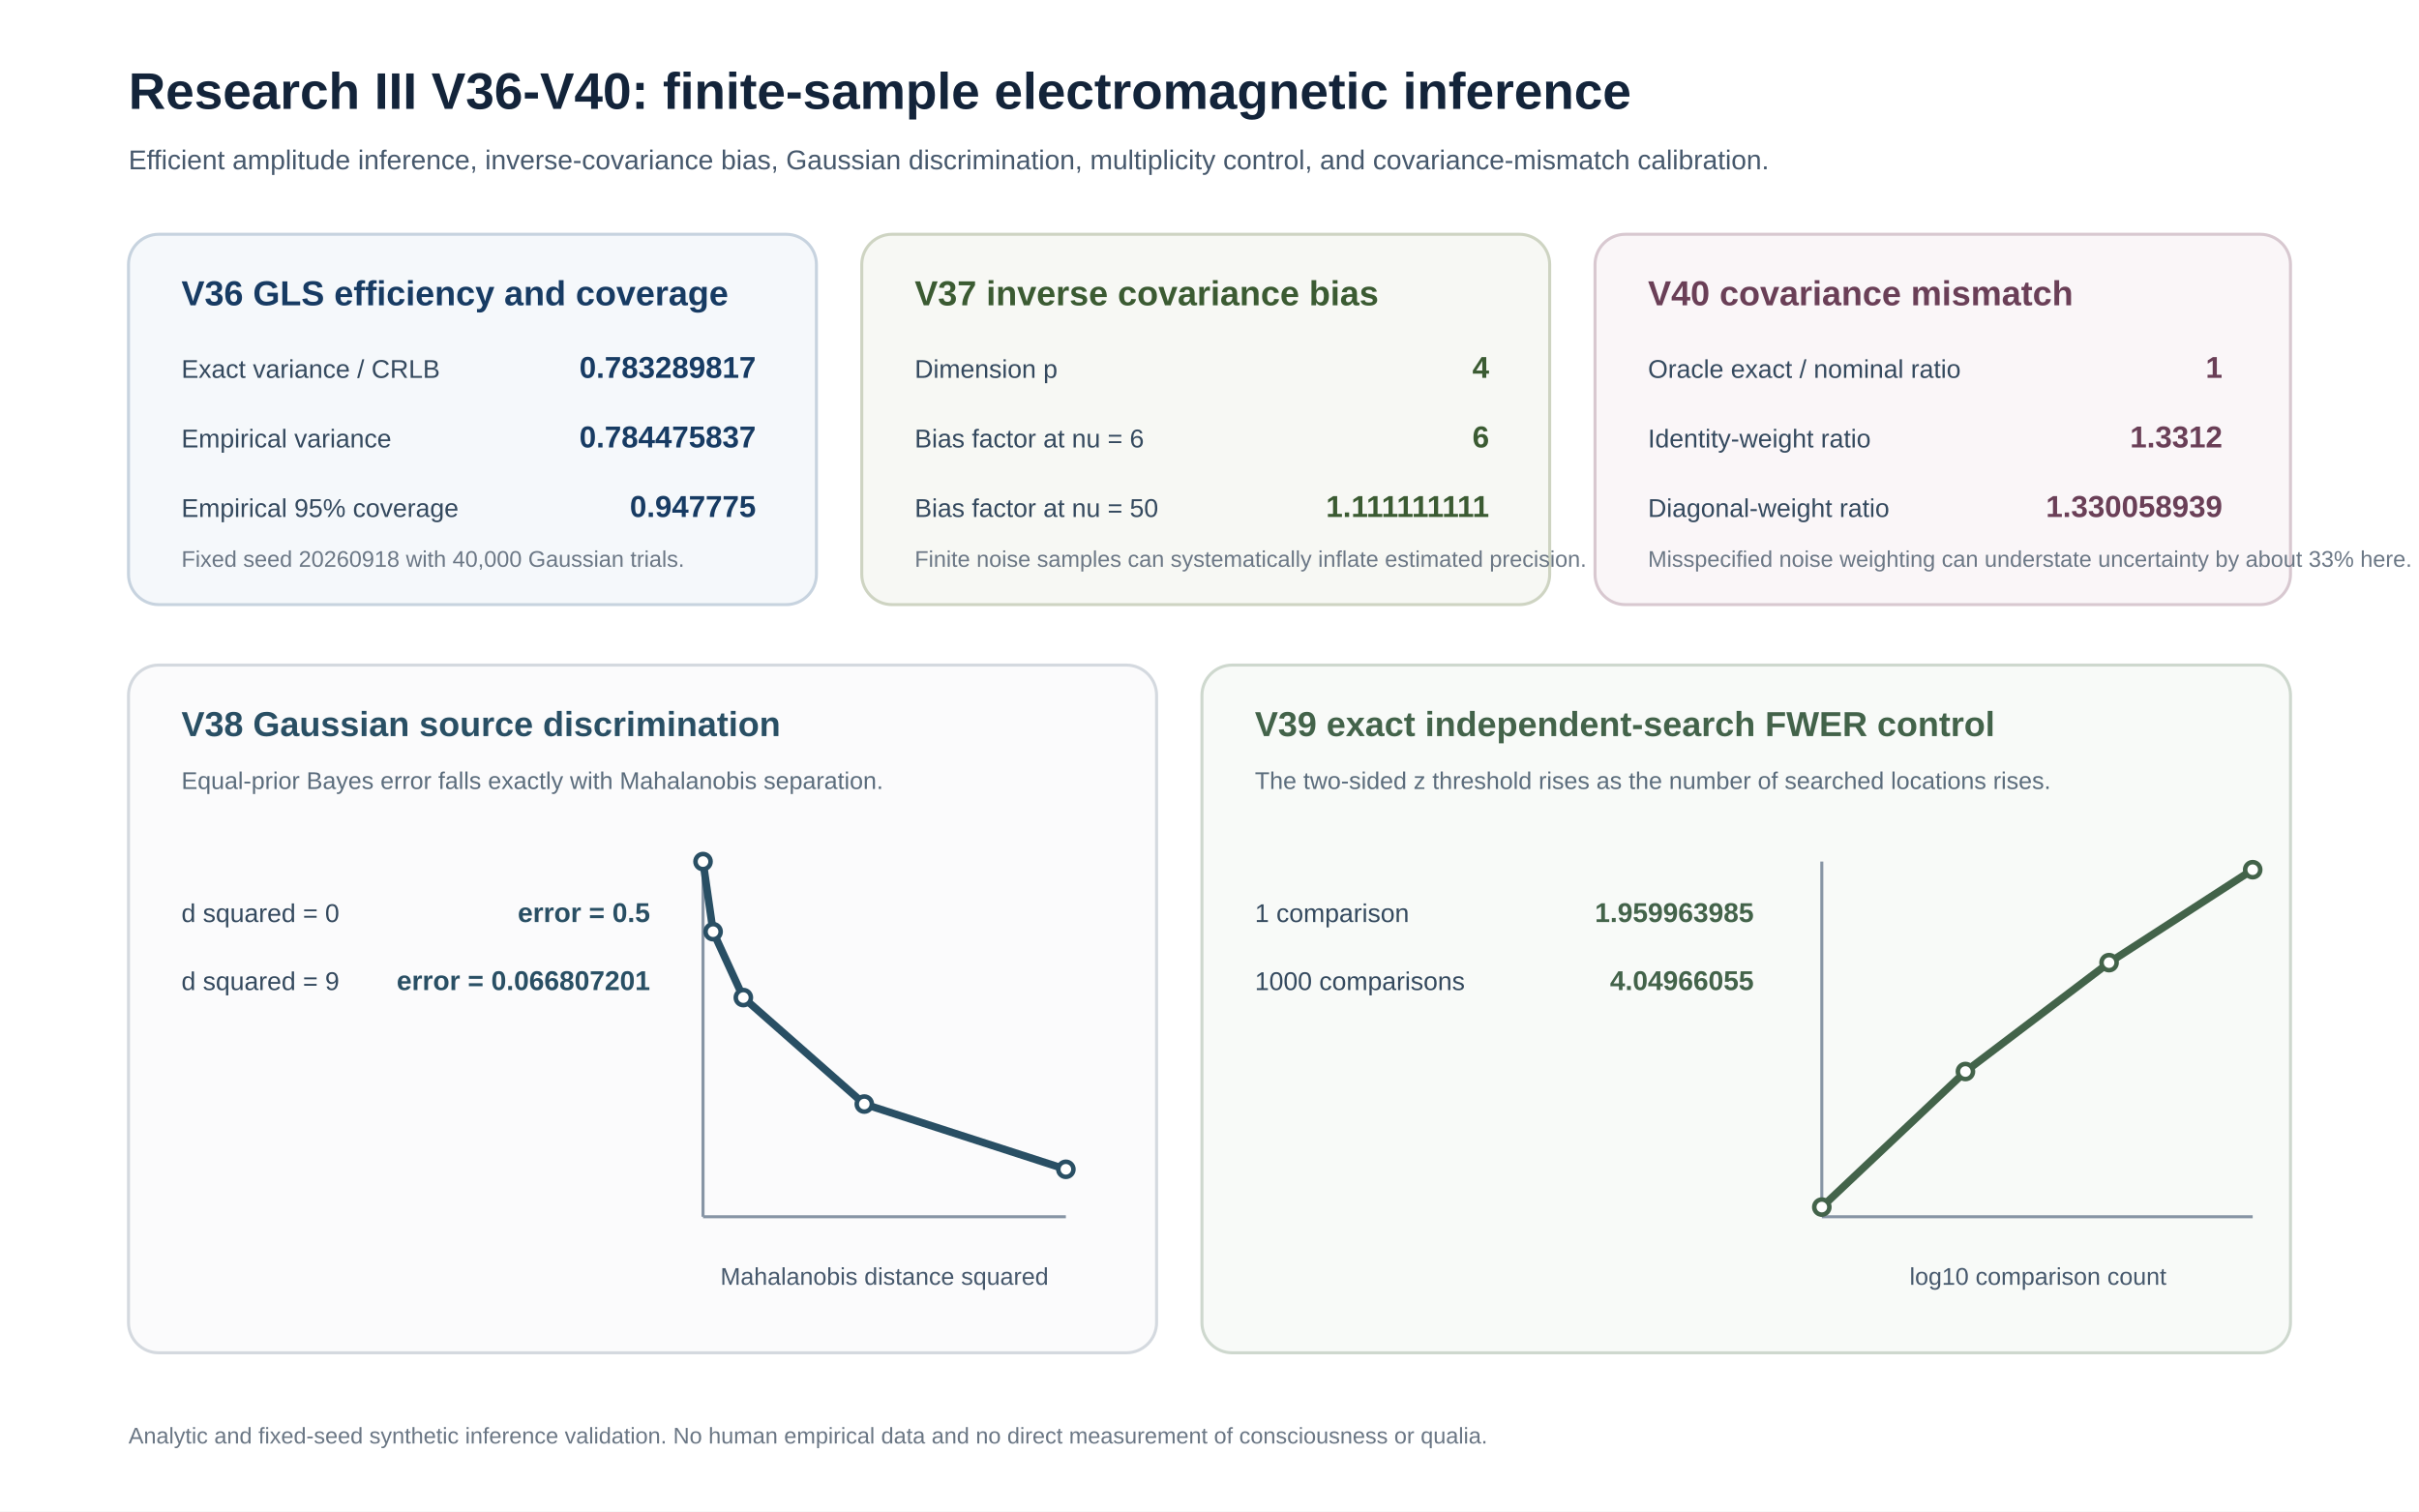
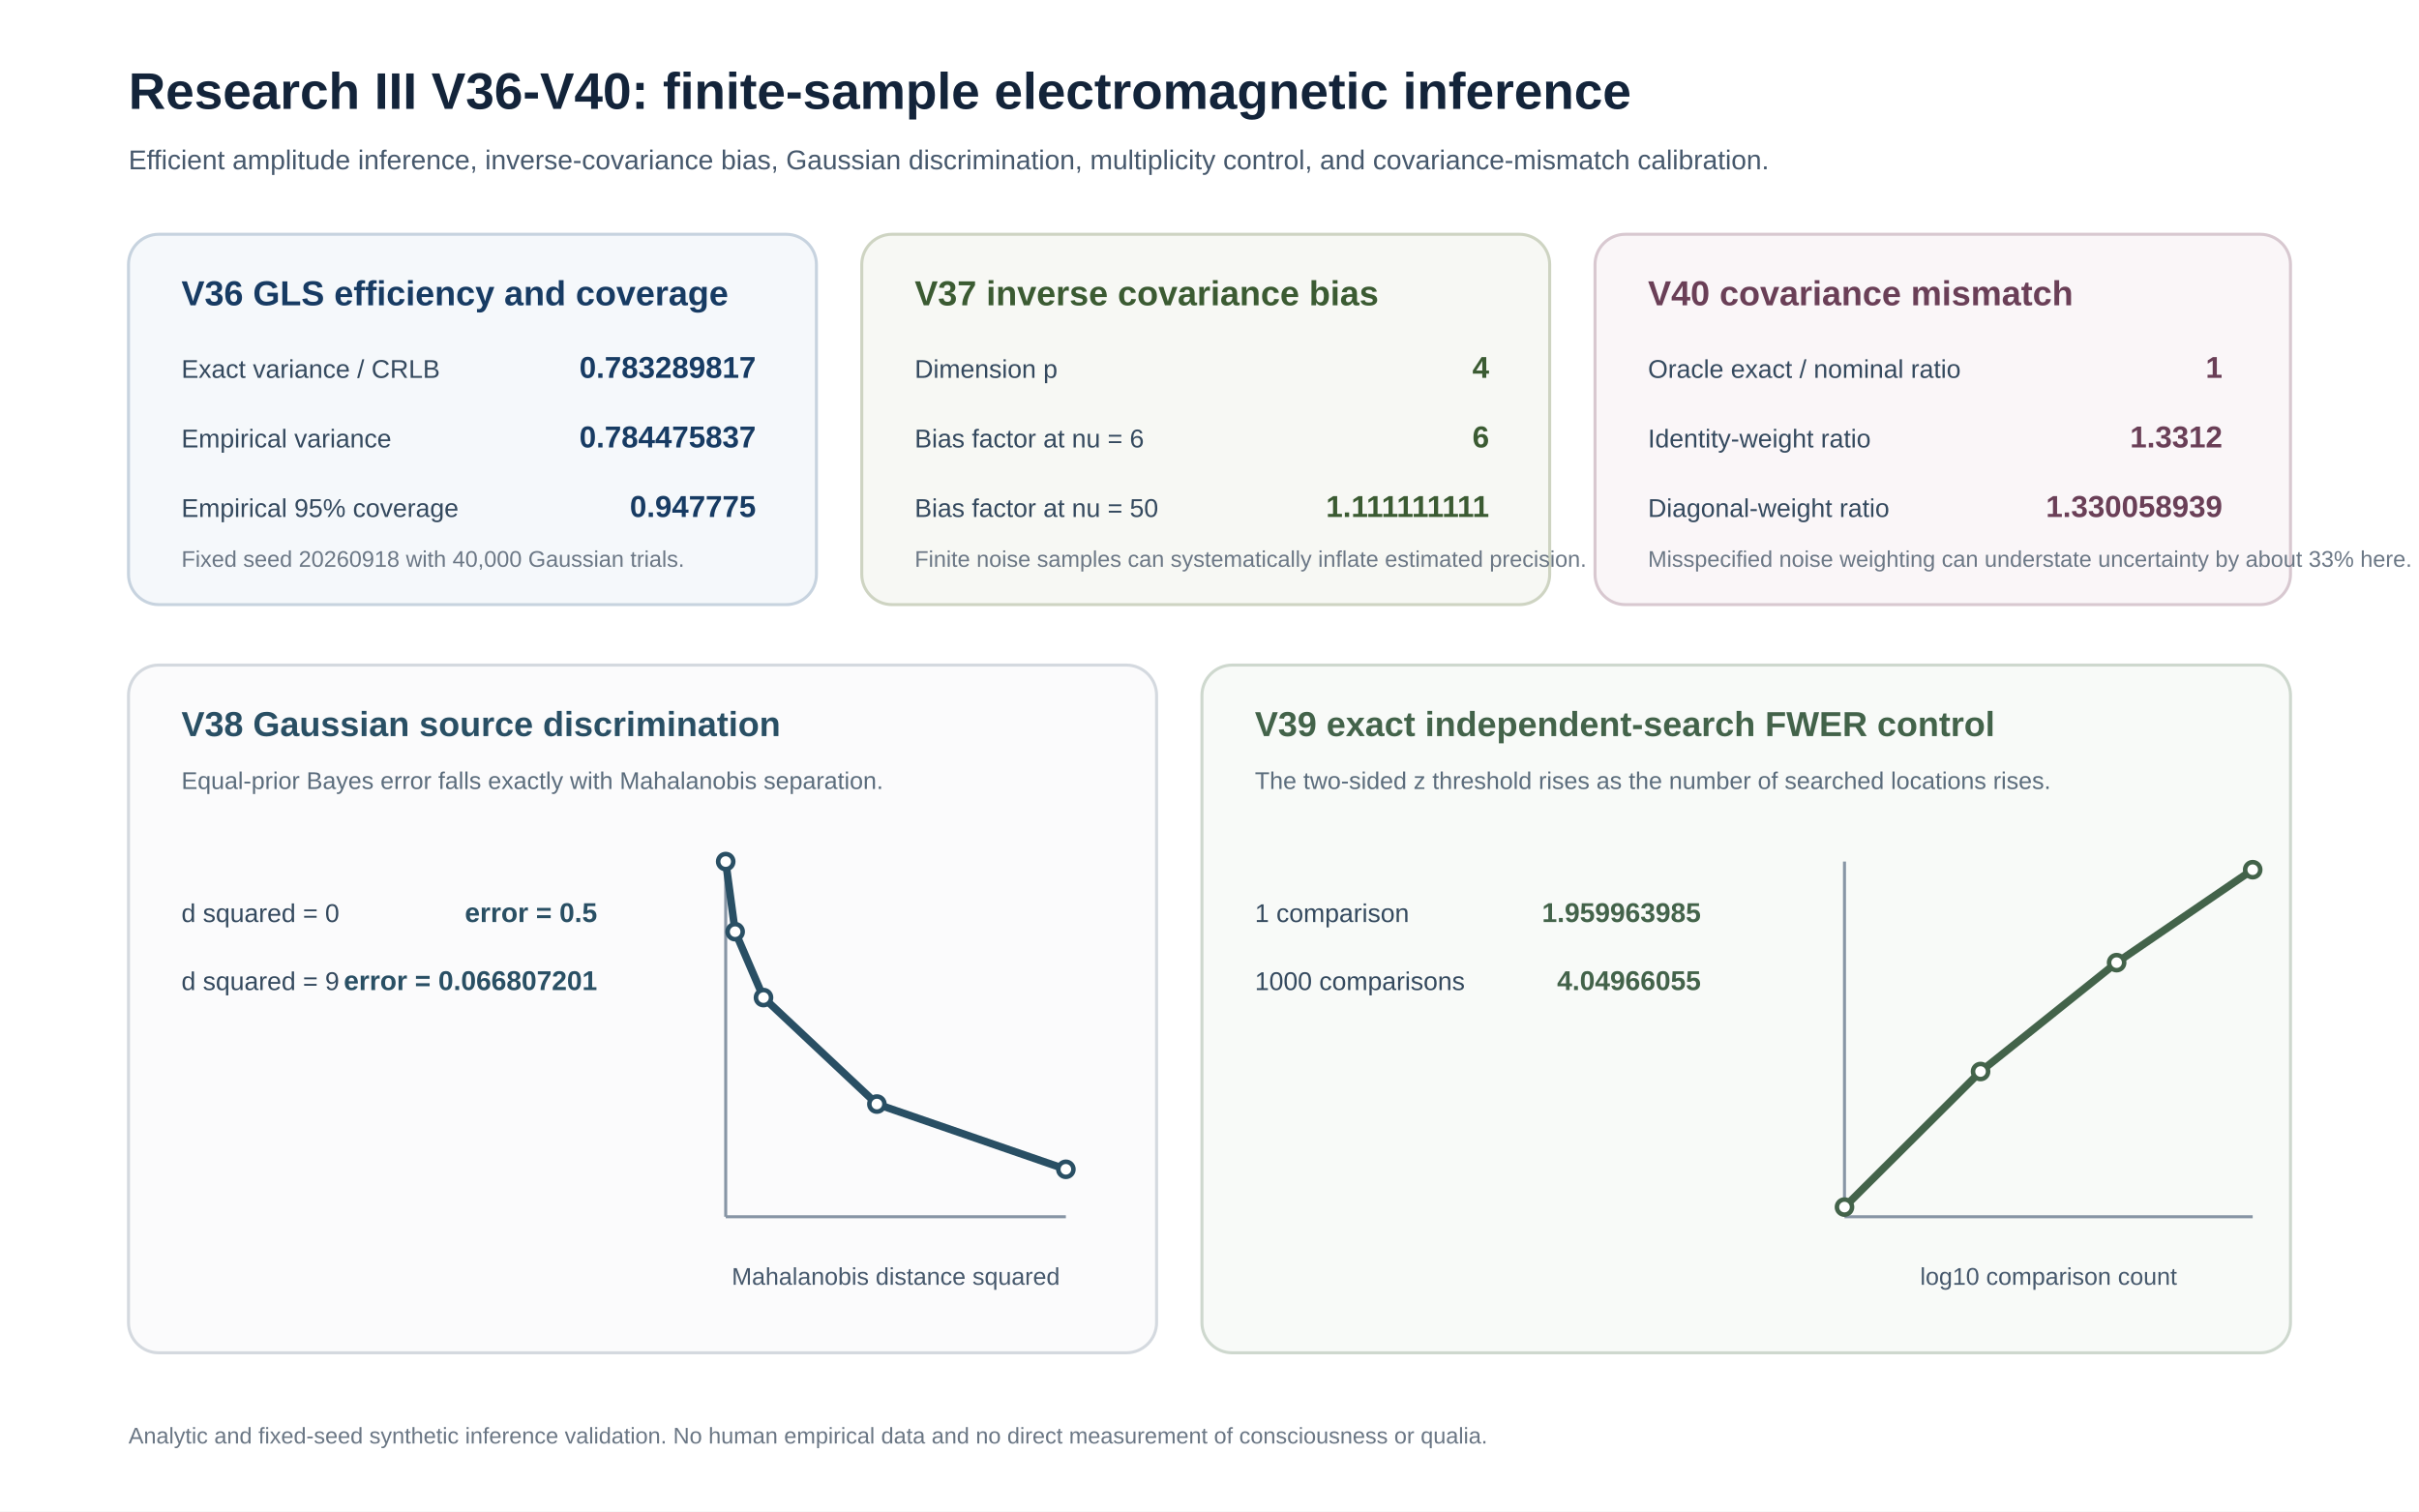
<svg xmlns="http://www.w3.org/2000/svg" width="1600" height="1000" viewBox="0 0 1600 1000">
  <rect width="1600" height="1000" fill="#ffffff" />
  <text x="85" y="72" font-family="Arial, Helvetica, sans-serif" font-size="34" font-weight="700" fill="#13243a">Research III V36-V40: finite-sample electromagnetic inference</text>
  <text x="85" y="112" font-family="Arial, Helvetica, sans-serif" font-size="18" fill="#46586c">Efficient amplitude inference, inverse-covariance bias, Gaussian discrimination, multiplicity control, and covariance-mismatch calibration.</text>
  <rect x="85" y="155" width="455" height="245" rx="20" fill="#f5f8fb" stroke="#c7d3df" stroke-width="2" />
  <text x="120" y="202" font-family="Arial, Helvetica, sans-serif" font-size="23" font-weight="700" fill="#173b63">V36 GLS efficiency and coverage</text>
  <text x="120" y="250" font-family="Arial, Helvetica, sans-serif" font-size="17" fill="#34495e">Exact variance / CRLB</text>
  <text x="500" y="250" text-anchor="end" font-family="Arial, Helvetica, sans-serif" font-size="20" font-weight="700" fill="#173b63">0.783289817</text>
  <text x="120" y="296" font-family="Arial, Helvetica, sans-serif" font-size="17" fill="#34495e">Empirical variance</text>
  <text x="500" y="296" text-anchor="end" font-family="Arial, Helvetica, sans-serif" font-size="20" font-weight="700" fill="#173b63">0.784475837</text>
  <text x="120" y="342" font-family="Arial, Helvetica, sans-serif" font-size="17" fill="#34495e">Empirical 95% coverage</text>
  <text x="500" y="342" text-anchor="end" font-family="Arial, Helvetica, sans-serif" font-size="20" font-weight="700" fill="#173b63">0.947775</text>
  <text x="120" y="375" font-family="Arial, Helvetica, sans-serif" font-size="15" fill="#6b7785">Fixed seed 20260918 with 40,000 Gaussian trials.</text>
  <rect x="570" y="155" width="455" height="245" rx="20" fill="#f7f8f4" stroke="#ced4c2" stroke-width="2" />
  <text x="605" y="202" font-family="Arial, Helvetica, sans-serif" font-size="23" font-weight="700" fill="#3b5b32">V37 inverse covariance bias</text>
  <text x="605" y="250" font-family="Arial, Helvetica, sans-serif" font-size="17" fill="#34495e">Dimension p</text>
  <text x="985" y="250" text-anchor="end" font-family="Arial, Helvetica, sans-serif" font-size="20" font-weight="700" fill="#3b5b32">4</text>
  <text x="605" y="296" font-family="Arial, Helvetica, sans-serif" font-size="17" fill="#34495e">Bias factor at nu = 6</text>
  <text x="985" y="296" text-anchor="end" font-family="Arial, Helvetica, sans-serif" font-size="20" font-weight="700" fill="#3b5b32">6</text>
  <text x="605" y="342" font-family="Arial, Helvetica, sans-serif" font-size="17" fill="#34495e">Bias factor at nu = 50</text>
  <text x="985" y="342" text-anchor="end" font-family="Arial, Helvetica, sans-serif" font-size="20" font-weight="700" fill="#3b5b32">1.111111111</text>
  <text x="605" y="375" font-family="Arial, Helvetica, sans-serif" font-size="15" fill="#6b7785">Finite noise samples can systematically inflate estimated precision.</text>
  <rect x="1055" y="155" width="460" height="245" rx="20" fill="#faf6f8" stroke="#d8c8d0" stroke-width="2" />
  <text x="1090" y="202" font-family="Arial, Helvetica, sans-serif" font-size="23" font-weight="700" fill="#6a3f57">V40 covariance mismatch</text>
  <text x="1090" y="250" font-family="Arial, Helvetica, sans-serif" font-size="17" fill="#34495e">Oracle exact / nominal ratio</text>
  <text x="1470" y="250" text-anchor="end" font-family="Arial, Helvetica, sans-serif" font-size="20" font-weight="700" fill="#6a3f57">1</text>
  <text x="1090" y="296" font-family="Arial, Helvetica, sans-serif" font-size="17" fill="#34495e">Identity-weight ratio</text>
  <text x="1470" y="296" text-anchor="end" font-family="Arial, Helvetica, sans-serif" font-size="20" font-weight="700" fill="#6a3f57">1.3312</text>
  <text x="1090" y="342" font-family="Arial, Helvetica, sans-serif" font-size="17" fill="#34495e">Diagonal-weight ratio</text>
  <text x="1470" y="342" text-anchor="end" font-family="Arial, Helvetica, sans-serif" font-size="20" font-weight="700" fill="#6a3f57">1.330058939</text>
  <text x="1090" y="375" font-family="Arial, Helvetica, sans-serif" font-size="15" fill="#6b7785">Misspecified noise weighting can understate uncertainty by about 33% here.</text>
  <rect x="85" y="440" width="680" height="455" rx="20" fill="#fbfbfc" stroke="#d4d9df" stroke-width="2" />
  <text x="120" y="487" font-family="Arial, Helvetica, sans-serif" font-size="23" font-weight="700" fill="#294f64">V38 Gaussian source discrimination</text>
  <text x="120" y="522" font-family="Arial, Helvetica, sans-serif" font-size="16" fill="#5b6c7c">Equal-prior Bayes error falls exactly with Mahalanobis separation.</text>
  <text x="120" y="610" font-family="Arial, Helvetica, sans-serif" font-size="17" fill="#34495e">d squared = 0</text>
-   <text x="430" y="610" text-anchor="end" font-family="Arial, Helvetica, sans-serif" font-size="18" font-weight="700" fill="#294f64">error = 0.5</text>
+   <text x="395" y="610" text-anchor="end" font-family="Arial, Helvetica, sans-serif" font-size="18" font-weight="700" fill="#294f64">error = 0.5</text>
  <text x="120" y="655" font-family="Arial, Helvetica, sans-serif" font-size="17" fill="#34495e">d squared = 9</text>
-   <text x="430" y="655" text-anchor="end" font-family="Arial, Helvetica, sans-serif" font-size="18" font-weight="700" fill="#294f64">error = 0.066807201</text>
-   <line x1="465" y1="805" x2="705" y2="805" stroke="#8795a5" stroke-width="2" />
-   <line x1="465" y1="570" x2="465" y2="805" stroke="#8795a5" stroke-width="2" />
-   <polyline points="465.00,570.00 471.67,616.39 491.67,659.99 571.67,730.43 705.00,773.60" fill="none" stroke="#294f64" stroke-width="5" stroke-linecap="round" stroke-linejoin="round" />
-   <circle cx="465" cy="570" r="5" fill="#fff" stroke="#294f64" stroke-width="3" />
-   <circle cx="471.67" cy="616.39" r="5" fill="#fff" stroke="#294f64" stroke-width="3" />
-   <circle cx="491.67" cy="659.99" r="5" fill="#fff" stroke="#294f64" stroke-width="3" />
-   <circle cx="571.67" cy="730.43" r="5" fill="#fff" stroke="#294f64" stroke-width="3" />
+   <text x="395" y="655" text-anchor="end" font-family="Arial, Helvetica, sans-serif" font-size="18" font-weight="700" fill="#294f64">error = 0.066807201</text>
+   <line x1="480" y1="805" x2="705" y2="805" stroke="#8795a5" stroke-width="2" />
+   <line x1="480" y1="570" x2="480" y2="805" stroke="#8795a5" stroke-width="2" />
+   <polyline points="480.00,570.00 486.25,616.39 505.00,659.99 580.00,730.43 705.00,773.60" fill="none" stroke="#294f64" stroke-width="5" stroke-linecap="round" stroke-linejoin="round" />
+   <circle cx="480" cy="570" r="5" fill="#fff" stroke="#294f64" stroke-width="3" />
+   <circle cx="486.25" cy="616.39" r="5" fill="#fff" stroke="#294f64" stroke-width="3" />
+   <circle cx="505" cy="659.99" r="5" fill="#fff" stroke="#294f64" stroke-width="3" />
+   <circle cx="580" cy="730.43" r="5" fill="#fff" stroke="#294f64" stroke-width="3" />
  <circle cx="705" cy="773.60" r="5" fill="#fff" stroke="#294f64" stroke-width="3" />
-   <text x="585" y="850" text-anchor="middle" font-family="Arial, Helvetica, sans-serif" font-size="16" fill="#46586c">Mahalanobis distance squared</text>
+   <text x="592.5" y="850" text-anchor="middle" font-family="Arial, Helvetica, sans-serif" font-size="16" fill="#46586c">Mahalanobis distance squared</text>
  <rect x="795" y="440" width="720" height="455" rx="20" fill="#f8faf8" stroke="#ced8ce" stroke-width="2" />
  <text x="830" y="487" font-family="Arial, Helvetica, sans-serif" font-size="23" font-weight="700" fill="#43634a">V39 exact independent-search FWER control</text>
  <text x="830" y="522" font-family="Arial, Helvetica, sans-serif" font-size="16" fill="#5b6c7c">The two-sided z threshold rises as the number of searched locations rises.</text>
  <text x="830" y="610" font-family="Arial, Helvetica, sans-serif" font-size="17" fill="#34495e">1 comparison</text>
-   <text x="1160" y="610" text-anchor="end" font-family="Arial, Helvetica, sans-serif" font-size="18" font-weight="700" fill="#43634a">1.959963985</text>
+   <text x="1125" y="610" text-anchor="end" font-family="Arial, Helvetica, sans-serif" font-size="18" font-weight="700" fill="#43634a">1.959963985</text>
  <text x="830" y="655" font-family="Arial, Helvetica, sans-serif" font-size="17" fill="#34495e">1000 comparisons</text>
-   <text x="1160" y="655" text-anchor="end" font-family="Arial, Helvetica, sans-serif" font-size="18" font-weight="700" fill="#43634a">4.04966055</text>
-   <line x1="1205" y1="805" x2="1490" y2="805" stroke="#8795a5" stroke-width="2" />
-   <line x1="1205" y1="570" x2="1205" y2="805" stroke="#8795a5" stroke-width="2" />
-   <polyline points="1205.00,798.59 1300.00,708.90 1395.00,636.87 1490.00,575.38" fill="none" stroke="#43634a" stroke-width="5" stroke-linecap="round" stroke-linejoin="round" />
-   <circle cx="1205" cy="798.59" r="5" fill="#fff" stroke="#43634a" stroke-width="3" />
-   <circle cx="1300" cy="708.90" r="5" fill="#fff" stroke="#43634a" stroke-width="3" />
-   <circle cx="1395" cy="636.87" r="5" fill="#fff" stroke="#43634a" stroke-width="3" />
+   <text x="1125" y="655" text-anchor="end" font-family="Arial, Helvetica, sans-serif" font-size="18" font-weight="700" fill="#43634a">4.04966055</text>
+   <line x1="1220" y1="805" x2="1490" y2="805" stroke="#8795a5" stroke-width="2" />
+   <line x1="1220" y1="570" x2="1220" y2="805" stroke="#8795a5" stroke-width="2" />
+   <polyline points="1220.00,798.59 1310.00,708.90 1400.00,636.87 1490.00,575.38" fill="none" stroke="#43634a" stroke-width="5" stroke-linecap="round" stroke-linejoin="round" />
+   <circle cx="1220" cy="798.59" r="5" fill="#fff" stroke="#43634a" stroke-width="3" />
+   <circle cx="1310" cy="708.90" r="5" fill="#fff" stroke="#43634a" stroke-width="3" />
+   <circle cx="1400" cy="636.87" r="5" fill="#fff" stroke="#43634a" stroke-width="3" />
  <circle cx="1490" cy="575.38" r="5" fill="#fff" stroke="#43634a" stroke-width="3" />
-   <text x="1348" y="850" text-anchor="middle" font-family="Arial, Helvetica, sans-serif" font-size="16" fill="#46586c">log10 comparison count</text>
+   <text x="1355" y="850" text-anchor="middle" font-family="Arial, Helvetica, sans-serif" font-size="16" fill="#46586c">log10 comparison count</text>
  <text x="85" y="955" font-family="Arial, Helvetica, sans-serif" font-size="15" fill="#6a7684">Analytic and fixed-seed synthetic inference validation. No human empirical data and no direct measurement of consciousness or qualia.</text>
</svg>
